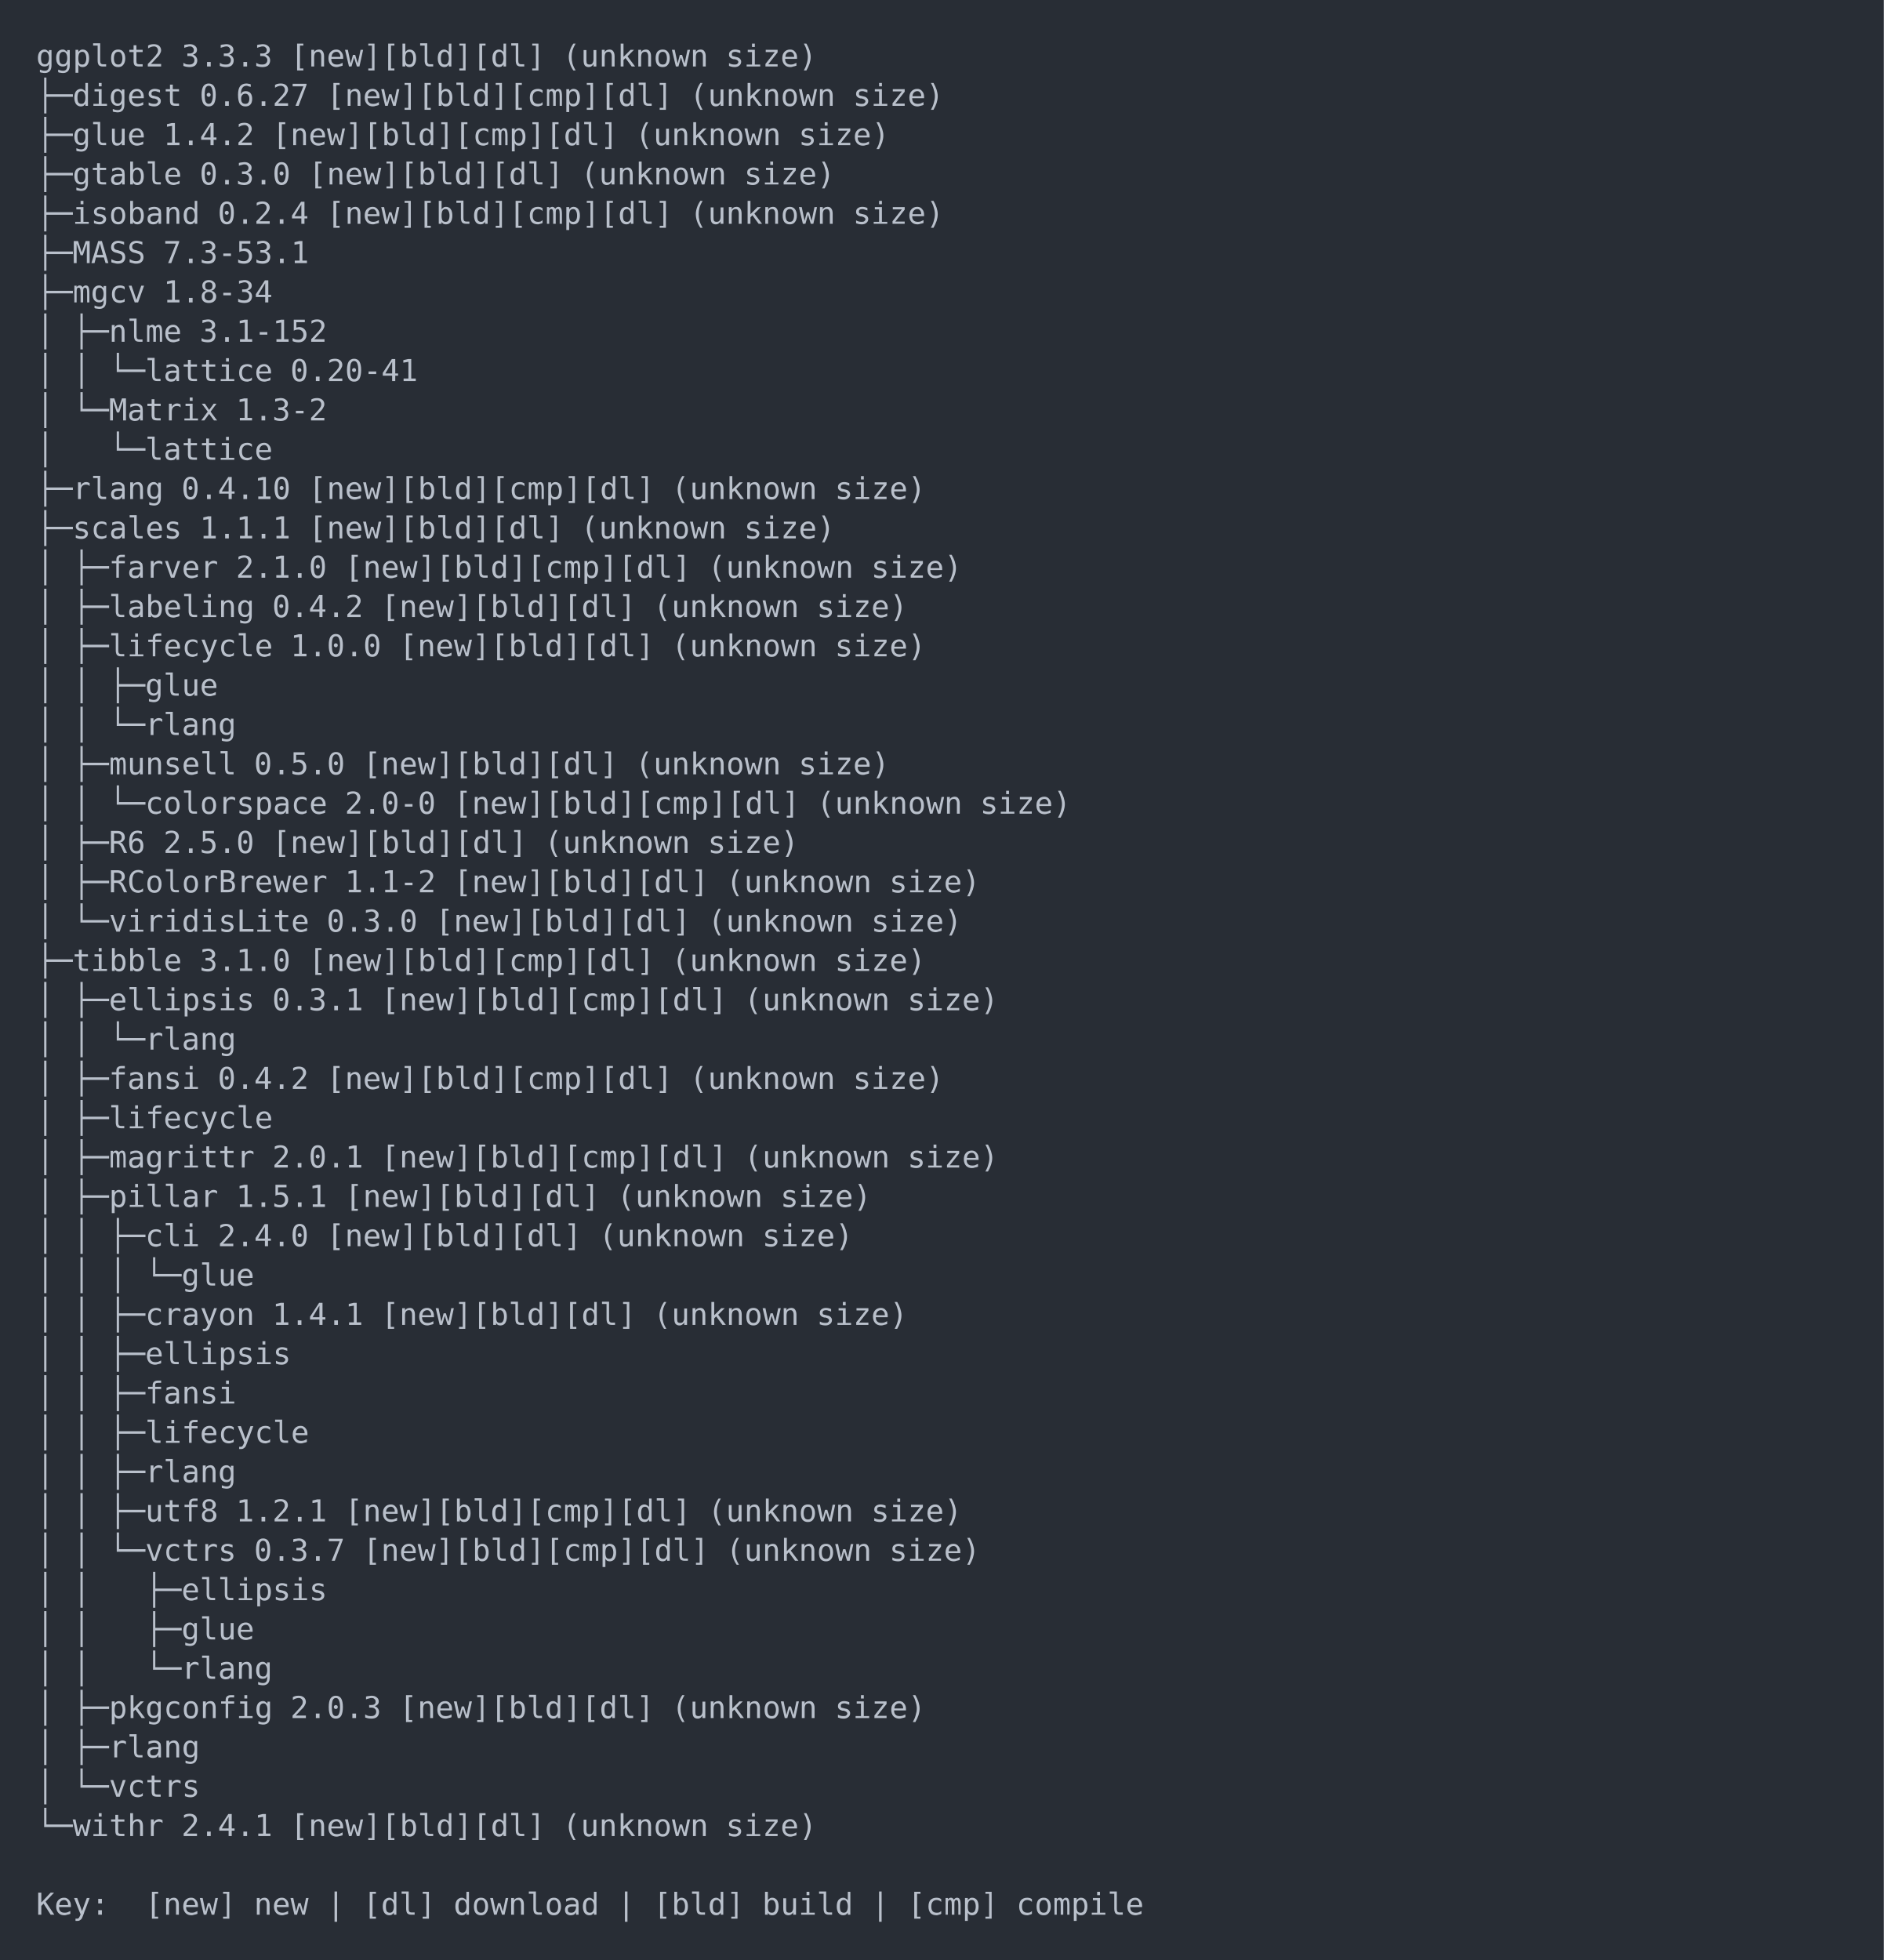
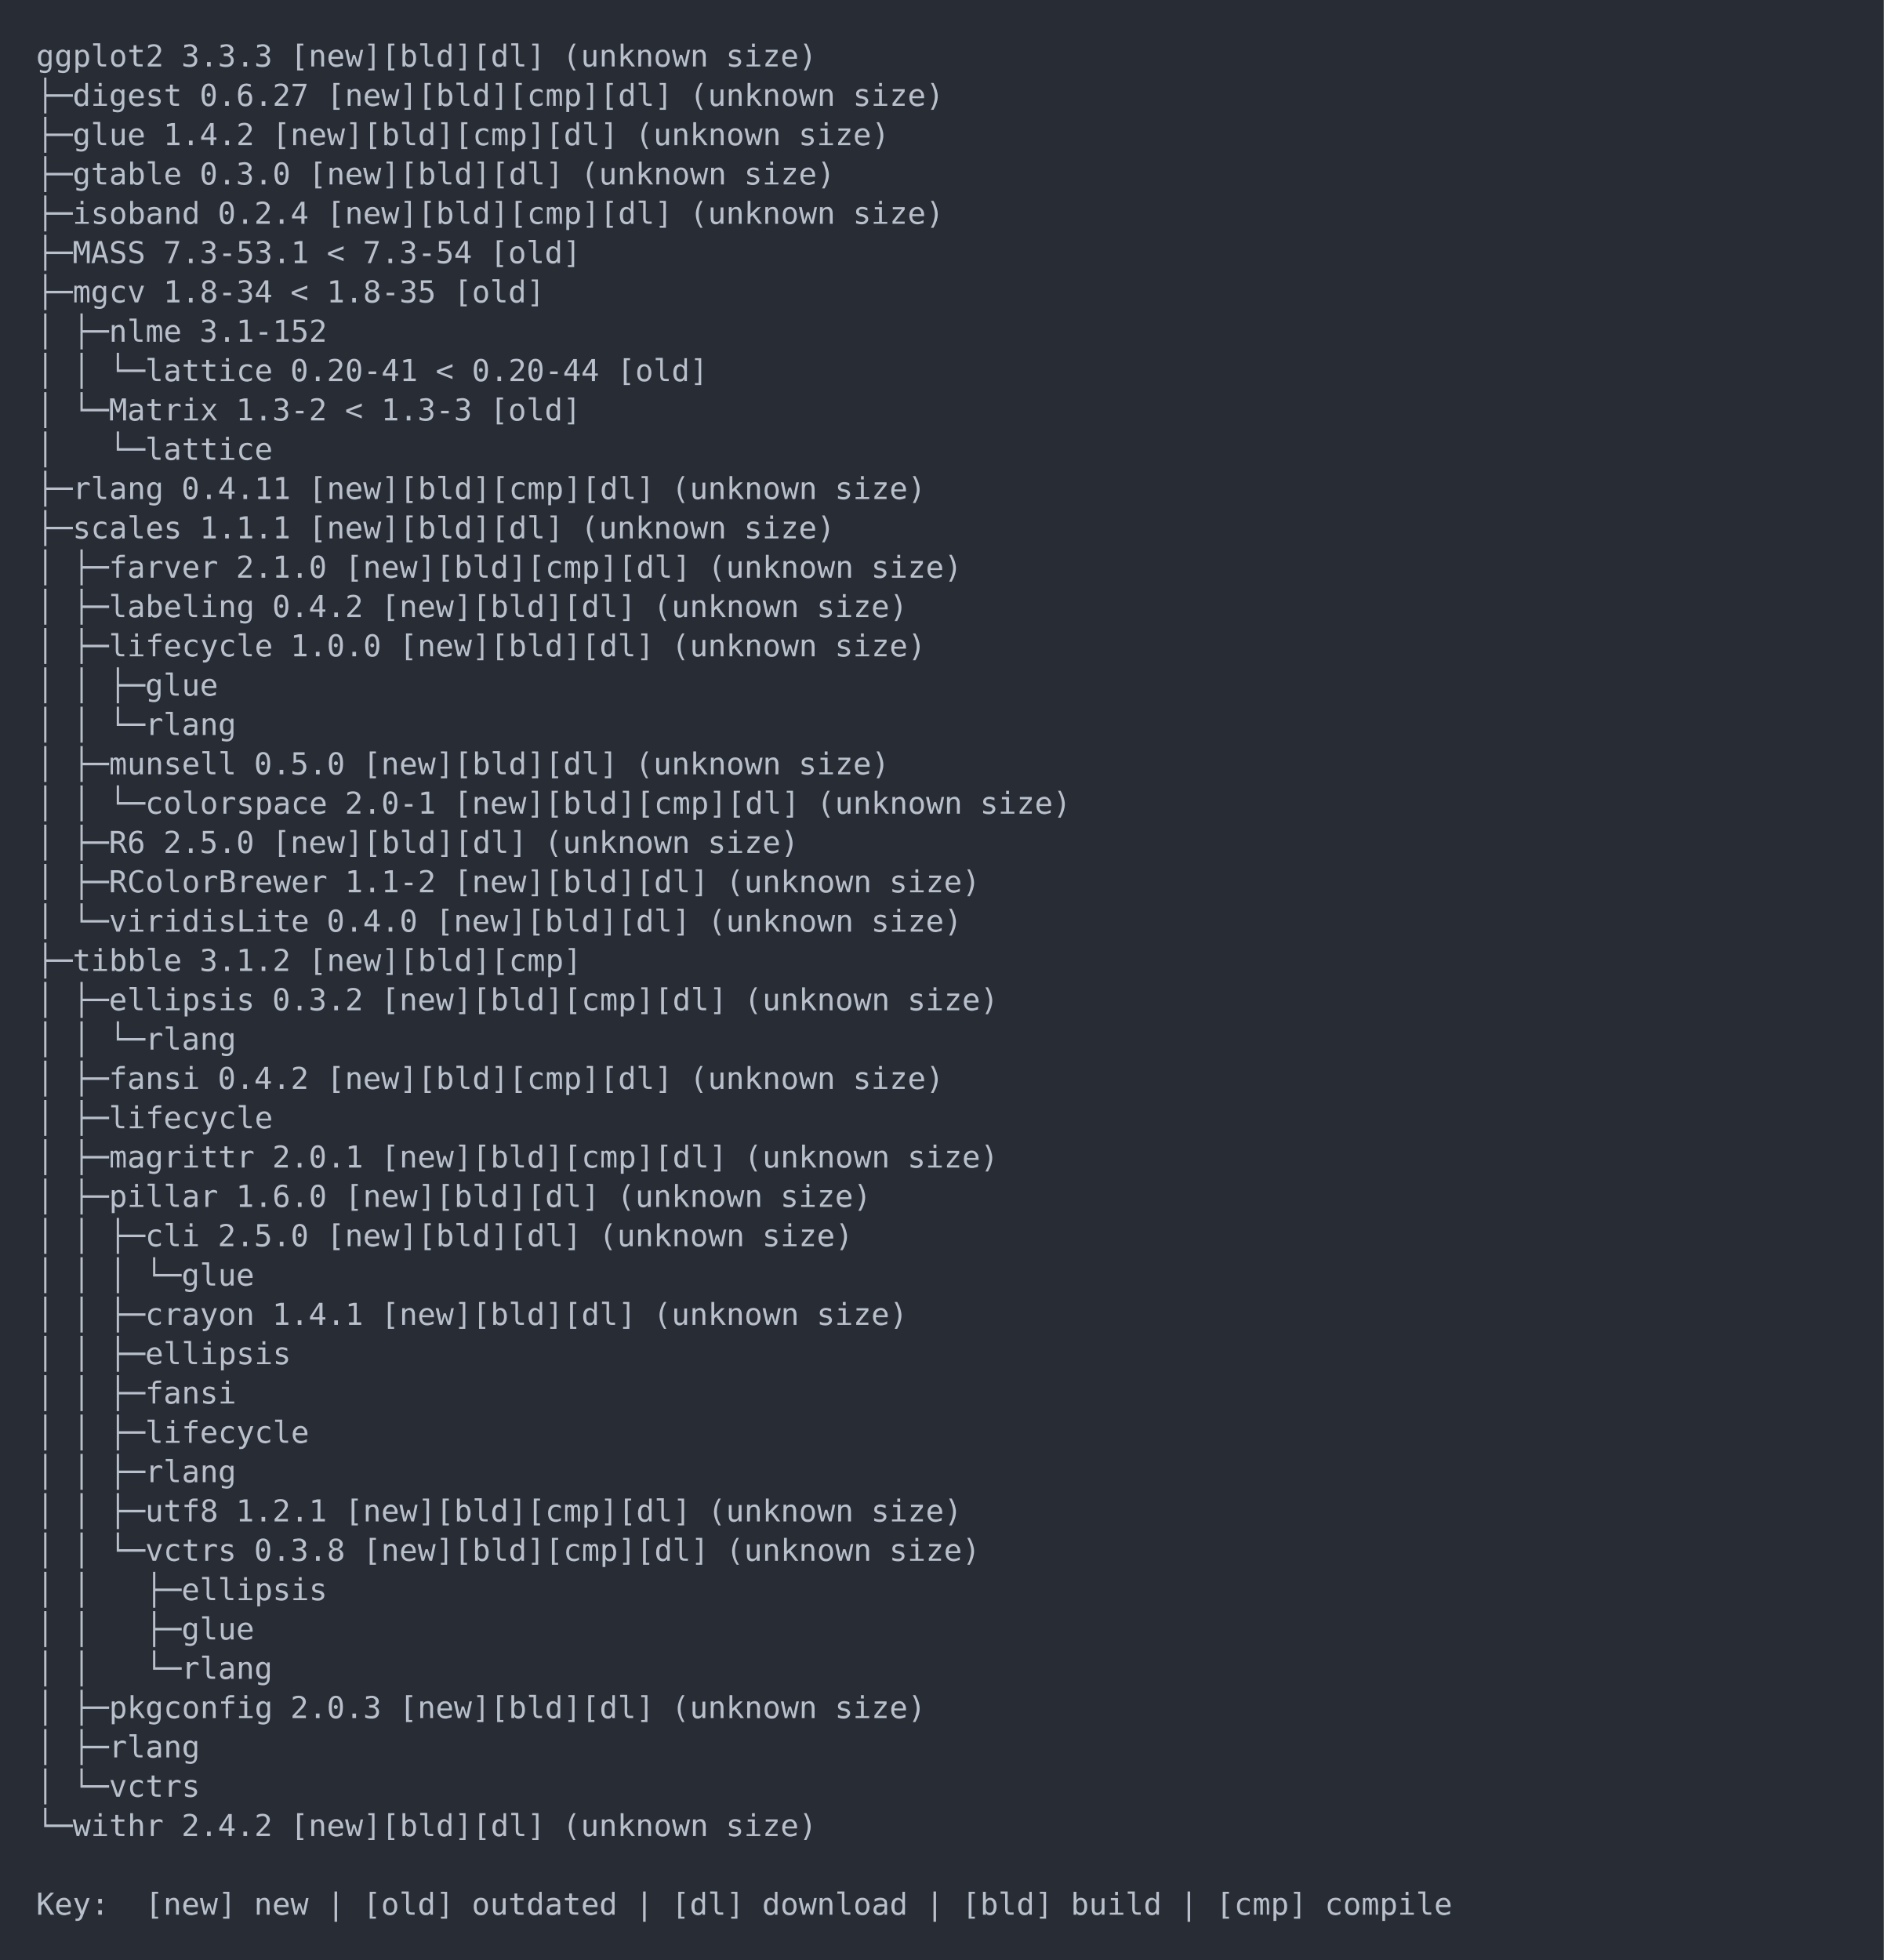
<svg xmlns="http://www.w3.org/2000/svg" xmlns:xlink="http://www.w3.org/1999/xlink" width="1040" height="1082.08">
  <rect width="1040" height="1082.08" rx="0" ry="0" class="a" />
  <svg height="1042.08" viewBox="0 0 100 104.208" width="1000" x="20" y="20">
    <style>.a{fill:rgb(40,45,53)}.b{font-family:'Fira Code',Monaco,Consolas,Menlo,'Bitstream Vera Sans Mono','Powerline Symbols',monospace}.c{fill:rgb(185,192,203);white-space:pre}.d{fill:transparent}</style>
    <g font-family="'Fira Code',Monaco,Consolas,Menlo,'Bitstream Vera Sans Mono','Powerline Symbols',monospace" font-size="1.67" class="b">
      <defs>
        <symbol id="1">
          <text x="0" y="1.67" class="c">│</text>
          <text x="2.004" y="1.67" class="c">│</text>
          <text x="4.008" y="1.67" class="c">└─rlang</text>
        </symbol>
        <symbol id="a">
          <rect height="49" width="100" x="0" y="0" class="d" />
        </symbol>
      </defs>
      <rect height="104.208" width="100" class="a" />
      <svg x="0" y="0" width="100">
        <svg x="0">
          <use xlink:href="#a" />
          <text x="0" y="1.67" class="c">ggplot2</text>
          <text x="8.016" y="1.67" class="c">3.3.3</text>
          <text x="14.028" y="1.67" class="c">[new][bld][dl]</text>
          <text x="29.058" y="1.67" class="c">(unknown</text>
          <text x="38.076" y="1.67" class="c">size)</text>
          <text x="0" y="3.841" class="c">├─digest</text>
          <text x="9.018" y="3.841" class="c">0.6.27</text>
          <text x="16.032" y="3.841" class="c">[new][bld][cmp][dl]</text>
          <text x="36.072" y="3.841" class="c">(unknown</text>
          <text x="45.09" y="3.841" class="c">size)</text>
          <text x="0" y="6.012" class="c">├─glue</text>
          <text x="7.014" y="6.012" class="c">1.4.2</text>
          <text x="13.026" y="6.012" class="c">[new][bld][cmp][dl]</text>
          <text x="33.066" y="6.012" class="c">(unknown</text>
          <text x="42.084" y="6.012" class="c">size)</text>
          <text x="0" y="8.183" class="c">├─gtable</text>
          <text x="9.018" y="8.183" class="c">0.3.0</text>
          <text x="15.03" y="8.183" class="c">[new][bld][dl]</text>
          <text x="30.06" y="8.183" class="c">(unknown</text>
          <text x="39.078" y="8.183" class="c">size)</text>
          <text x="0" y="10.354" class="c">├─isoband</text>
          <text x="10.02" y="10.354" class="c">0.2.4</text>
          <text x="16.032" y="10.354" class="c">[new][bld][cmp][dl]</text>
          <text x="36.072" y="10.354" class="c">(unknown</text>
          <text x="45.09" y="10.354" class="c">size)</text>
          <text x="0" y="12.525" class="c">├─MASS</text>
          <text x="7.014" y="12.525" class="c">7.3-53.1</text>
+           <text x="16.032" y="12.525" class="c">&lt;</text>
+           <text x="18.036" y="12.525" class="c">7.3-54</text>
+           <text x="25.05" y="12.525" class="c">[old]</text>
          <text x="0" y="14.696" class="c">├─mgcv</text>
          <text x="7.014" y="14.696" class="c">1.8-34</text>
+           <text x="14.028" y="14.696" class="c">&lt;</text>
+           <text x="16.032" y="14.696" class="c">1.8-35</text>
+           <text x="23.046" y="14.696" class="c">[old]</text>
          <text x="0" y="16.867" class="c">│</text>
          <text x="2.004" y="16.867" class="c">├─nlme</text>
          <text x="9.018" y="16.867" class="c">3.1-152</text>
          <text x="0" y="19.038" class="c">│</text>
          <text x="2.004" y="19.038" class="c">│</text>
          <text x="4.008" y="19.038" class="c">└─lattice</text>
          <text x="14.028" y="19.038" class="c">0.20-41</text>
+           <text x="22.044" y="19.038" class="c">&lt;</text>
+           <text x="24.048" y="19.038" class="c">0.20-44</text>
+           <text x="32.064" y="19.038" class="c">[old]</text>
          <text x="0" y="21.209" class="c">│</text>
          <text x="2.004" y="21.209" class="c">└─Matrix</text>
          <text x="11.022" y="21.209" class="c">1.3-2</text>
+           <text x="17.034" y="21.209" class="c">&lt;</text>
+           <text x="19.038" y="21.209" class="c">1.3-3</text>
+           <text x="25.05" y="21.209" class="c">[old]</text>
          <text x="0" y="23.38" class="c">│</text>
          <text x="4.008" y="23.38" class="c">└─lattice</text>
          <text x="0" y="25.551" class="c">├─rlang</text>
-           <text x="8.016" y="25.551" class="c">0.4.10</text>
+           <text x="8.016" y="25.551" class="c">0.4.11</text>
          <text x="15.03" y="25.551" class="c">[new][bld][cmp][dl]</text>
          <text x="35.07" y="25.551" class="c">(unknown</text>
          <text x="44.088" y="25.551" class="c">size)</text>
          <text x="0" y="27.722" class="c">├─scales</text>
          <text x="9.018" y="27.722" class="c">1.1.1</text>
          <text x="15.03" y="27.722" class="c">[new][bld][dl]</text>
          <text x="30.06" y="27.722" class="c">(unknown</text>
          <text x="39.078" y="27.722" class="c">size)</text>
          <text x="0" y="29.893" class="c">│</text>
          <text x="2.004" y="29.893" class="c">├─farver</text>
          <text x="11.022" y="29.893" class="c">2.1.0</text>
          <text x="17.034" y="29.893" class="c">[new][bld][cmp][dl]</text>
          <text x="37.074" y="29.893" class="c">(unknown</text>
          <text x="46.092" y="29.893" class="c">size)</text>
          <text x="0" y="32.064" class="c">│</text>
          <text x="2.004" y="32.064" class="c">├─labeling</text>
          <text x="13.026" y="32.064" class="c">0.4.2</text>
          <text x="19.038" y="32.064" class="c">[new][bld][dl]</text>
          <text x="34.068" y="32.064" class="c">(unknown</text>
          <text x="43.086" y="32.064" class="c">size)</text>
          <text x="0" y="34.235" class="c">│</text>
          <text x="2.004" y="34.235" class="c">├─lifecycle</text>
          <text x="14.028" y="34.235" class="c">1.0.0</text>
          <text x="20.04" y="34.235" class="c">[new][bld][dl]</text>
          <text x="35.07" y="34.235" class="c">(unknown</text>
          <text x="44.088" y="34.235" class="c">size)</text>
          <text x="0" y="36.406" class="c">│</text>
          <text x="2.004" y="36.406" class="c">│</text>
          <text x="4.008" y="36.406" class="c">├─glue</text>
          <use xlink:href="#1" y="36.907" />
          <text x="0" y="40.748" class="c">│</text>
          <text x="2.004" y="40.748" class="c">├─munsell</text>
          <text x="12.024" y="40.748" class="c">0.5.0</text>
          <text x="18.036" y="40.748" class="c">[new][bld][dl]</text>
          <text x="33.066" y="40.748" class="c">(unknown</text>
          <text x="42.084" y="40.748" class="c">size)</text>
          <text x="0" y="42.919" class="c">│</text>
          <text x="2.004" y="42.919" class="c">│</text>
          <text x="4.008" y="42.919" class="c">└─colorspace</text>
-           <text x="17.034" y="42.919" class="c">2.0-0</text>
+           <text x="17.034" y="42.919" class="c">2.0-1</text>
          <text x="23.046" y="42.919" class="c">[new][bld][cmp][dl]</text>
          <text x="43.086" y="42.919" class="c">(unknown</text>
          <text x="52.104" y="42.919" class="c">size)</text>
          <text x="0" y="45.09" class="c">│</text>
          <text x="2.004" y="45.09" class="c">├─R6</text>
          <text x="7.014" y="45.09" class="c">2.5.0</text>
          <text x="13.026" y="45.09" class="c">[new][bld][dl]</text>
          <text x="28.056" y="45.09" class="c">(unknown</text>
          <text x="37.074" y="45.09" class="c">size)</text>
          <text x="0" y="47.261" class="c">│</text>
          <text x="2.004" y="47.261" class="c">├─RColorBrewer</text>
          <text x="17.034" y="47.261" class="c">1.1-2</text>
          <text x="23.046" y="47.261" class="c">[new][bld][dl]</text>
          <text x="38.076" y="47.261" class="c">(unknown</text>
          <text x="47.094" y="47.261" class="c">size)</text>
          <text x="0" y="49.432" class="c">│</text>
          <text x="2.004" y="49.432" class="c">└─viridisLite</text>
-           <text x="16.032" y="49.432" class="c">0.3.0</text>
+           <text x="16.032" y="49.432" class="c">0.4.0</text>
          <text x="22.044" y="49.432" class="c">[new][bld][dl]</text>
          <text x="37.074" y="49.432" class="c">(unknown</text>
          <text x="46.092" y="49.432" class="c">size)</text>
          <text x="0" y="51.603" class="c">├─tibble</text>
-           <text x="9.018" y="51.603" class="c">3.1.0</text>
-           <text x="15.03" y="51.603" class="c">[new][bld][cmp][dl]</text>
-           <text x="35.07" y="51.603" class="c">(unknown</text>
-           <text x="44.088" y="51.603" class="c">size)</text>
+           <text x="9.018" y="51.603" class="c">3.1.2</text>
+           <text x="15.03" y="51.603" class="c">[new][bld][cmp]</text>
          <text x="0" y="53.774" class="c">│</text>
          <text x="2.004" y="53.774" class="c">├─ellipsis</text>
-           <text x="13.026" y="53.774" class="c">0.3.1</text>
+           <text x="13.026" y="53.774" class="c">0.3.2</text>
          <text x="19.038" y="53.774" class="c">[new][bld][cmp][dl]</text>
          <text x="39.078" y="53.774" class="c">(unknown</text>
          <text x="48.096" y="53.774" class="c">size)</text>
          <use xlink:href="#1" y="54.275" />
          <text x="0" y="58.116" class="c">│</text>
          <text x="2.004" y="58.116" class="c">├─fansi</text>
          <text x="10.02" y="58.116" class="c">0.4.2</text>
          <text x="16.032" y="58.116" class="c">[new][bld][cmp][dl]</text>
          <text x="36.072" y="58.116" class="c">(unknown</text>
          <text x="45.09" y="58.116" class="c">size)</text>
          <text x="0" y="60.287" class="c">│</text>
          <text x="2.004" y="60.287" class="c">├─lifecycle</text>
          <text x="0" y="62.458" class="c">│</text>
          <text x="2.004" y="62.458" class="c">├─magrittr</text>
          <text x="13.026" y="62.458" class="c">2.0.1</text>
          <text x="19.038" y="62.458" class="c">[new][bld][cmp][dl]</text>
          <text x="39.078" y="62.458" class="c">(unknown</text>
          <text x="48.096" y="62.458" class="c">size)</text>
          <text x="0" y="64.629" class="c">│</text>
          <text x="2.004" y="64.629" class="c">├─pillar</text>
-           <text x="11.022" y="64.629" class="c">1.5.1</text>
+           <text x="11.022" y="64.629" class="c">1.6.0</text>
          <text x="17.034" y="64.629" class="c">[new][bld][dl]</text>
          <text x="32.064" y="64.629" class="c">(unknown</text>
          <text x="41.082" y="64.629" class="c">size)</text>
          <text x="0" y="66.8" class="c">│</text>
          <text x="2.004" y="66.8" class="c">│</text>
          <text x="4.008" y="66.8" class="c">├─cli</text>
-           <text x="10.02" y="66.8" class="c">2.4.0</text>
+           <text x="10.02" y="66.8" class="c">2.5.0</text>
          <text x="16.032" y="66.8" class="c">[new][bld][dl]</text>
          <text x="31.062" y="66.8" class="c">(unknown</text>
          <text x="40.08" y="66.8" class="c">size)</text>
          <text x="0" y="68.971" class="c">│</text>
          <text x="2.004" y="68.971" class="c">│</text>
          <text x="4.008" y="68.971" class="c">│</text>
          <text x="6.012" y="68.971" class="c">└─glue</text>
          <text x="0" y="71.142" class="c">│</text>
          <text x="2.004" y="71.142" class="c">│</text>
          <text x="4.008" y="71.142" class="c">├─crayon</text>
          <text x="13.026" y="71.142" class="c">1.4.1</text>
          <text x="19.038" y="71.142" class="c">[new][bld][dl]</text>
          <text x="34.068" y="71.142" class="c">(unknown</text>
          <text x="43.086" y="71.142" class="c">size)</text>
          <text x="0" y="73.313" class="c">│</text>
          <text x="2.004" y="73.313" class="c">│</text>
          <text x="4.008" y="73.313" class="c">├─ellipsis</text>
          <text x="0" y="75.484" class="c">│</text>
          <text x="2.004" y="75.484" class="c">│</text>
          <text x="4.008" y="75.484" class="c">├─fansi</text>
          <text x="0" y="77.655" class="c">│</text>
          <text x="2.004" y="77.655" class="c">│</text>
          <text x="4.008" y="77.655" class="c">├─lifecycle</text>
          <text x="0" y="79.826" class="c">│</text>
          <text x="2.004" y="79.826" class="c">│</text>
          <text x="4.008" y="79.826" class="c">├─rlang</text>
          <text x="0" y="81.997" class="c">│</text>
          <text x="2.004" y="81.997" class="c">│</text>
          <text x="4.008" y="81.997" class="c">├─utf8</text>
          <text x="11.022" y="81.997" class="c">1.2.1</text>
          <text x="17.034" y="81.997" class="c">[new][bld][cmp][dl]</text>
          <text x="37.074" y="81.997" class="c">(unknown</text>
          <text x="46.092" y="81.997" class="c">size)</text>
          <text x="0" y="84.168" class="c">│</text>
          <text x="2.004" y="84.168" class="c">│</text>
          <text x="4.008" y="84.168" class="c">└─vctrs</text>
-           <text x="12.024" y="84.168" class="c">0.3.7</text>
+           <text x="12.024" y="84.168" class="c">0.3.8</text>
          <text x="18.036" y="84.168" class="c">[new][bld][cmp][dl]</text>
          <text x="38.076" y="84.168" class="c">(unknown</text>
          <text x="47.094" y="84.168" class="c">size)</text>
          <text x="0" y="86.339" class="c">│</text>
          <text x="2.004" y="86.339" class="c">│</text>
          <text x="6.012" y="86.339" class="c">├─ellipsis</text>
          <text x="0" y="88.51" class="c">│</text>
          <text x="2.004" y="88.51" class="c">│</text>
          <text x="6.012" y="88.51" class="c">├─glue</text>
          <text x="0" y="90.681" class="c">│</text>
          <text x="2.004" y="90.681" class="c">│</text>
          <text x="6.012" y="90.681" class="c">└─rlang</text>
          <text x="0" y="92.852" class="c">│</text>
          <text x="2.004" y="92.852" class="c">├─pkgconfig</text>
          <text x="14.028" y="92.852" class="c">2.0.3</text>
          <text x="20.04" y="92.852" class="c">[new][bld][dl]</text>
          <text x="35.07" y="92.852" class="c">(unknown</text>
          <text x="44.088" y="92.852" class="c">size)</text>
          <text x="0" y="95.023" class="c">│</text>
          <text x="2.004" y="95.023" class="c">├─rlang</text>
          <text x="0" y="97.194" class="c">│</text>
          <text x="2.004" y="97.194" class="c">└─vctrs</text>
          <text x="0" y="99.365" class="c">└─withr</text>
-           <text x="8.016" y="99.365" class="c">2.4.1</text>
+           <text x="8.016" y="99.365" class="c">2.4.2</text>
          <text x="14.028" y="99.365" class="c">[new][bld][dl]</text>
          <text x="29.058" y="99.365" class="c">(unknown</text>
          <text x="38.076" y="99.365" class="c">size)</text>
          <text x="0" y="103.707" class="c">Key:</text>
          <text x="6.012" y="103.707" class="c">[new]</text>
          <text x="12.024" y="103.707" class="c">new</text>
          <text x="16.032" y="103.707" class="c">|</text>
-           <text x="18.036" y="103.707" class="c">[dl]</text>
-           <text x="23.046" y="103.707" class="c">download</text>
-           <text x="32.064" y="103.707" class="c">|</text>
-           <text x="34.068" y="103.707" class="c">[bld]</text>
-           <text x="40.08" y="103.707" class="c">build</text>
-           <text x="46.092" y="103.707" class="c">|</text>
-           <text x="48.096" y="103.707" class="c">[cmp]</text>
-           <text x="54.108" y="103.707" class="c">compile</text>
+           <text x="18.036" y="103.707" class="c">[old]</text>
+           <text x="24.048" y="103.707" class="c">outdated</text>
+           <text x="33.066" y="103.707" class="c">|</text>
+           <text x="35.07" y="103.707" class="c">[dl]</text>
+           <text x="40.08" y="103.707" class="c">download</text>
+           <text x="49.098" y="103.707" class="c">|</text>
+           <text x="51.102" y="103.707" class="c">[bld]</text>
+           <text x="57.114" y="103.707" class="c">build</text>
+           <text x="63.126" y="103.707" class="c">|</text>
+           <text x="65.13" y="103.707" class="c">[cmp]</text>
+           <text x="71.142" y="103.707" class="c">compile</text>
        </svg>
      </svg>
    </g>
  </svg>
</svg>
